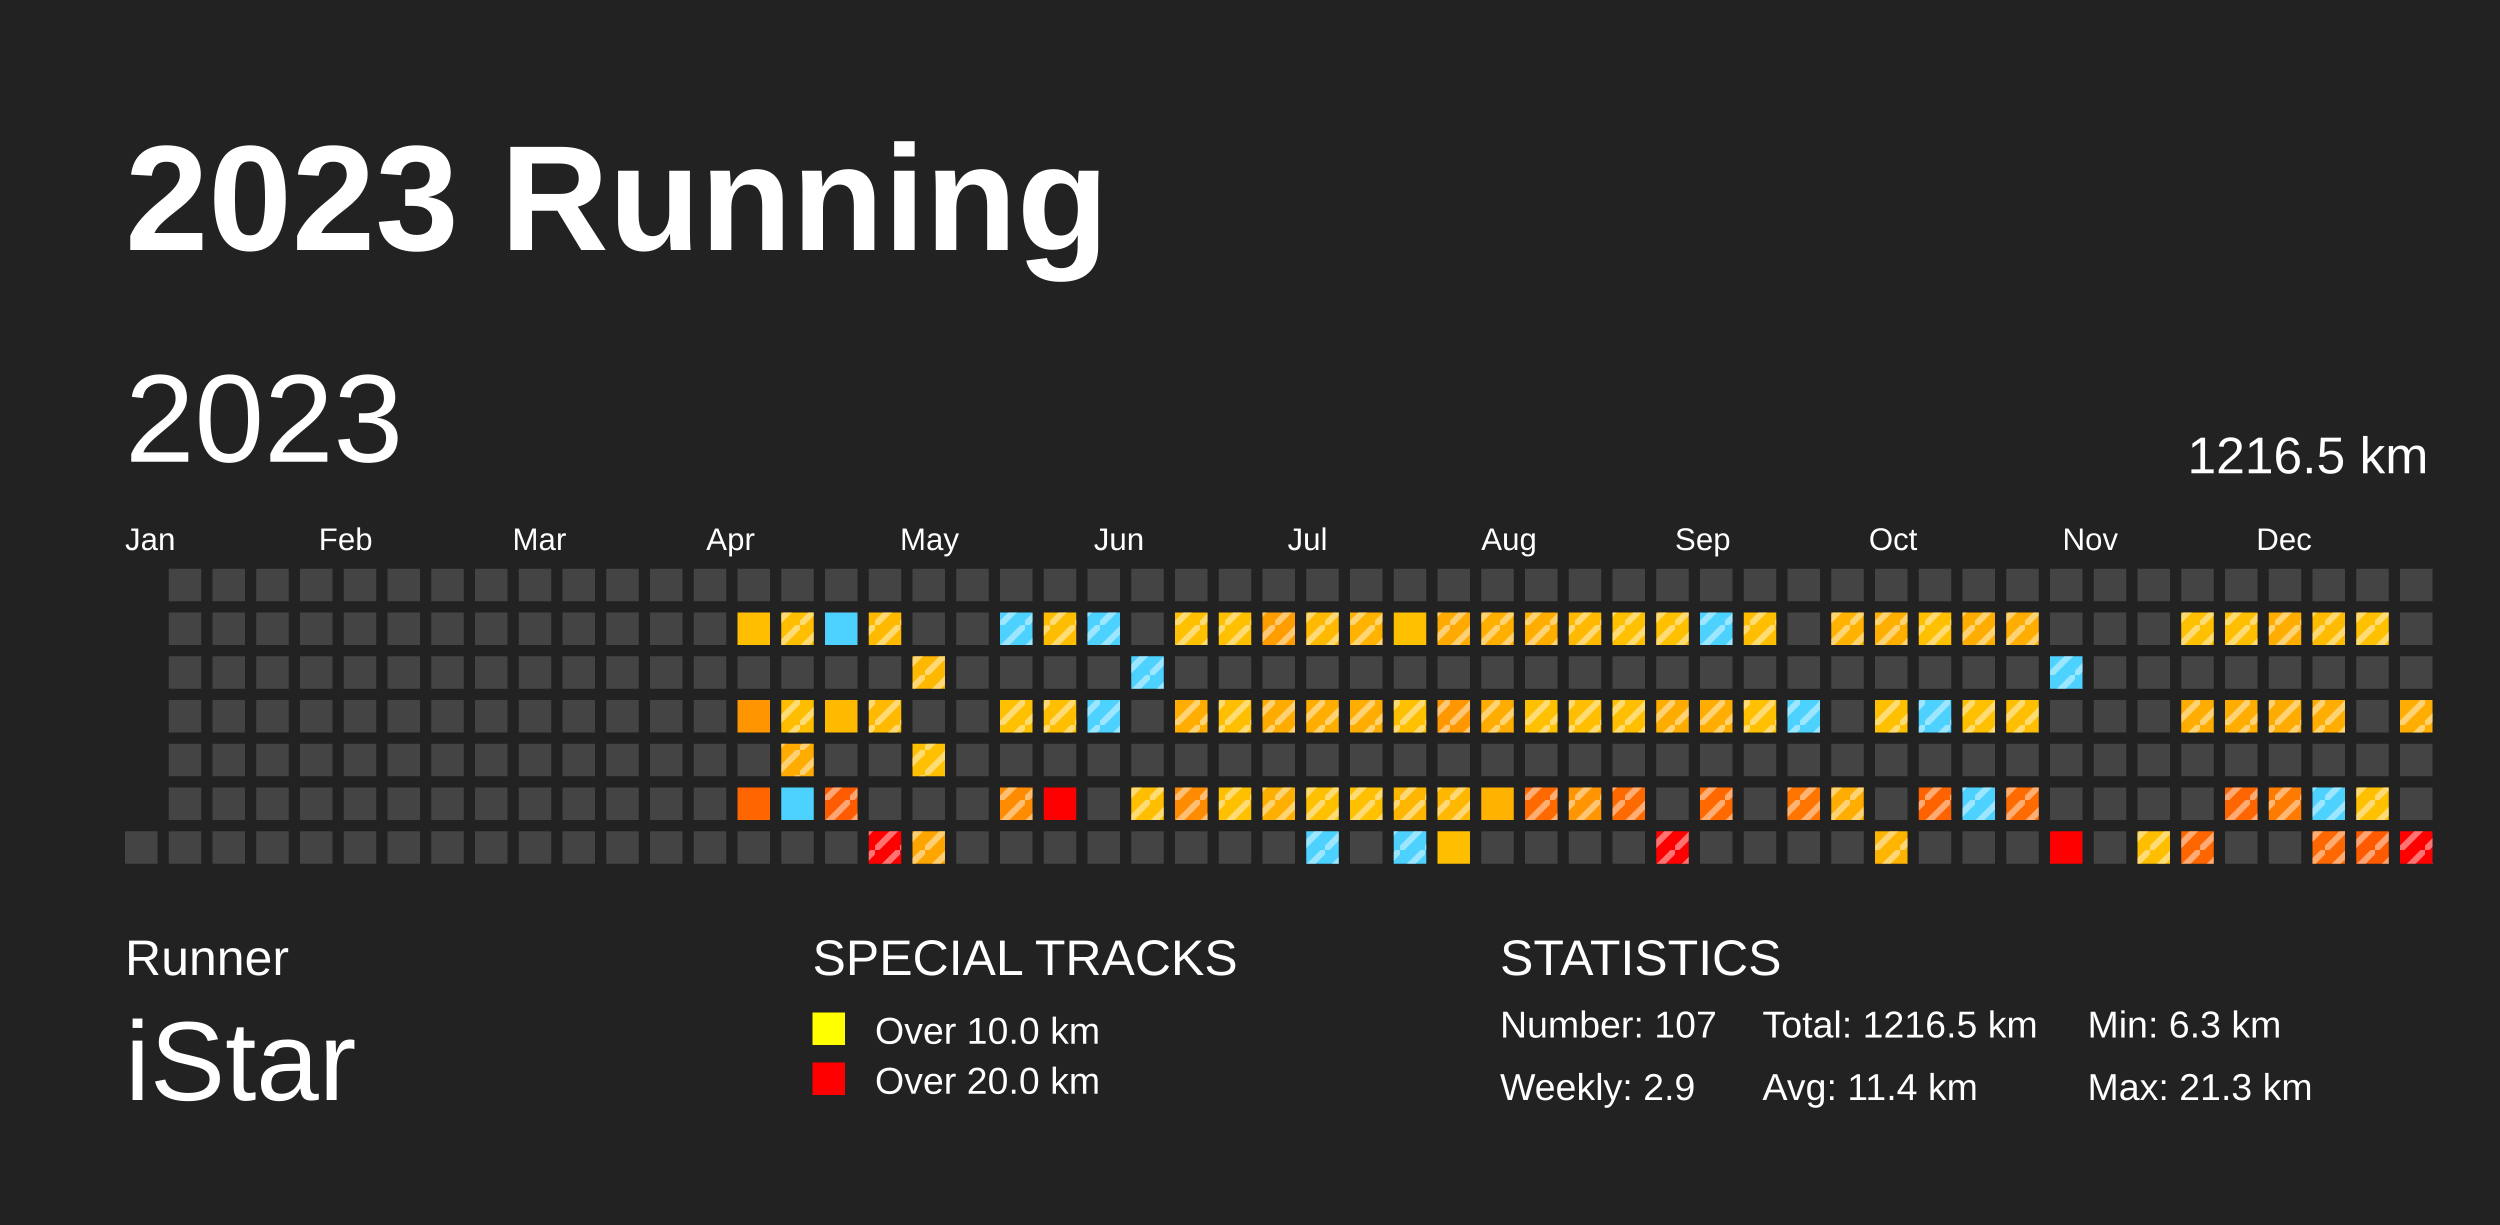
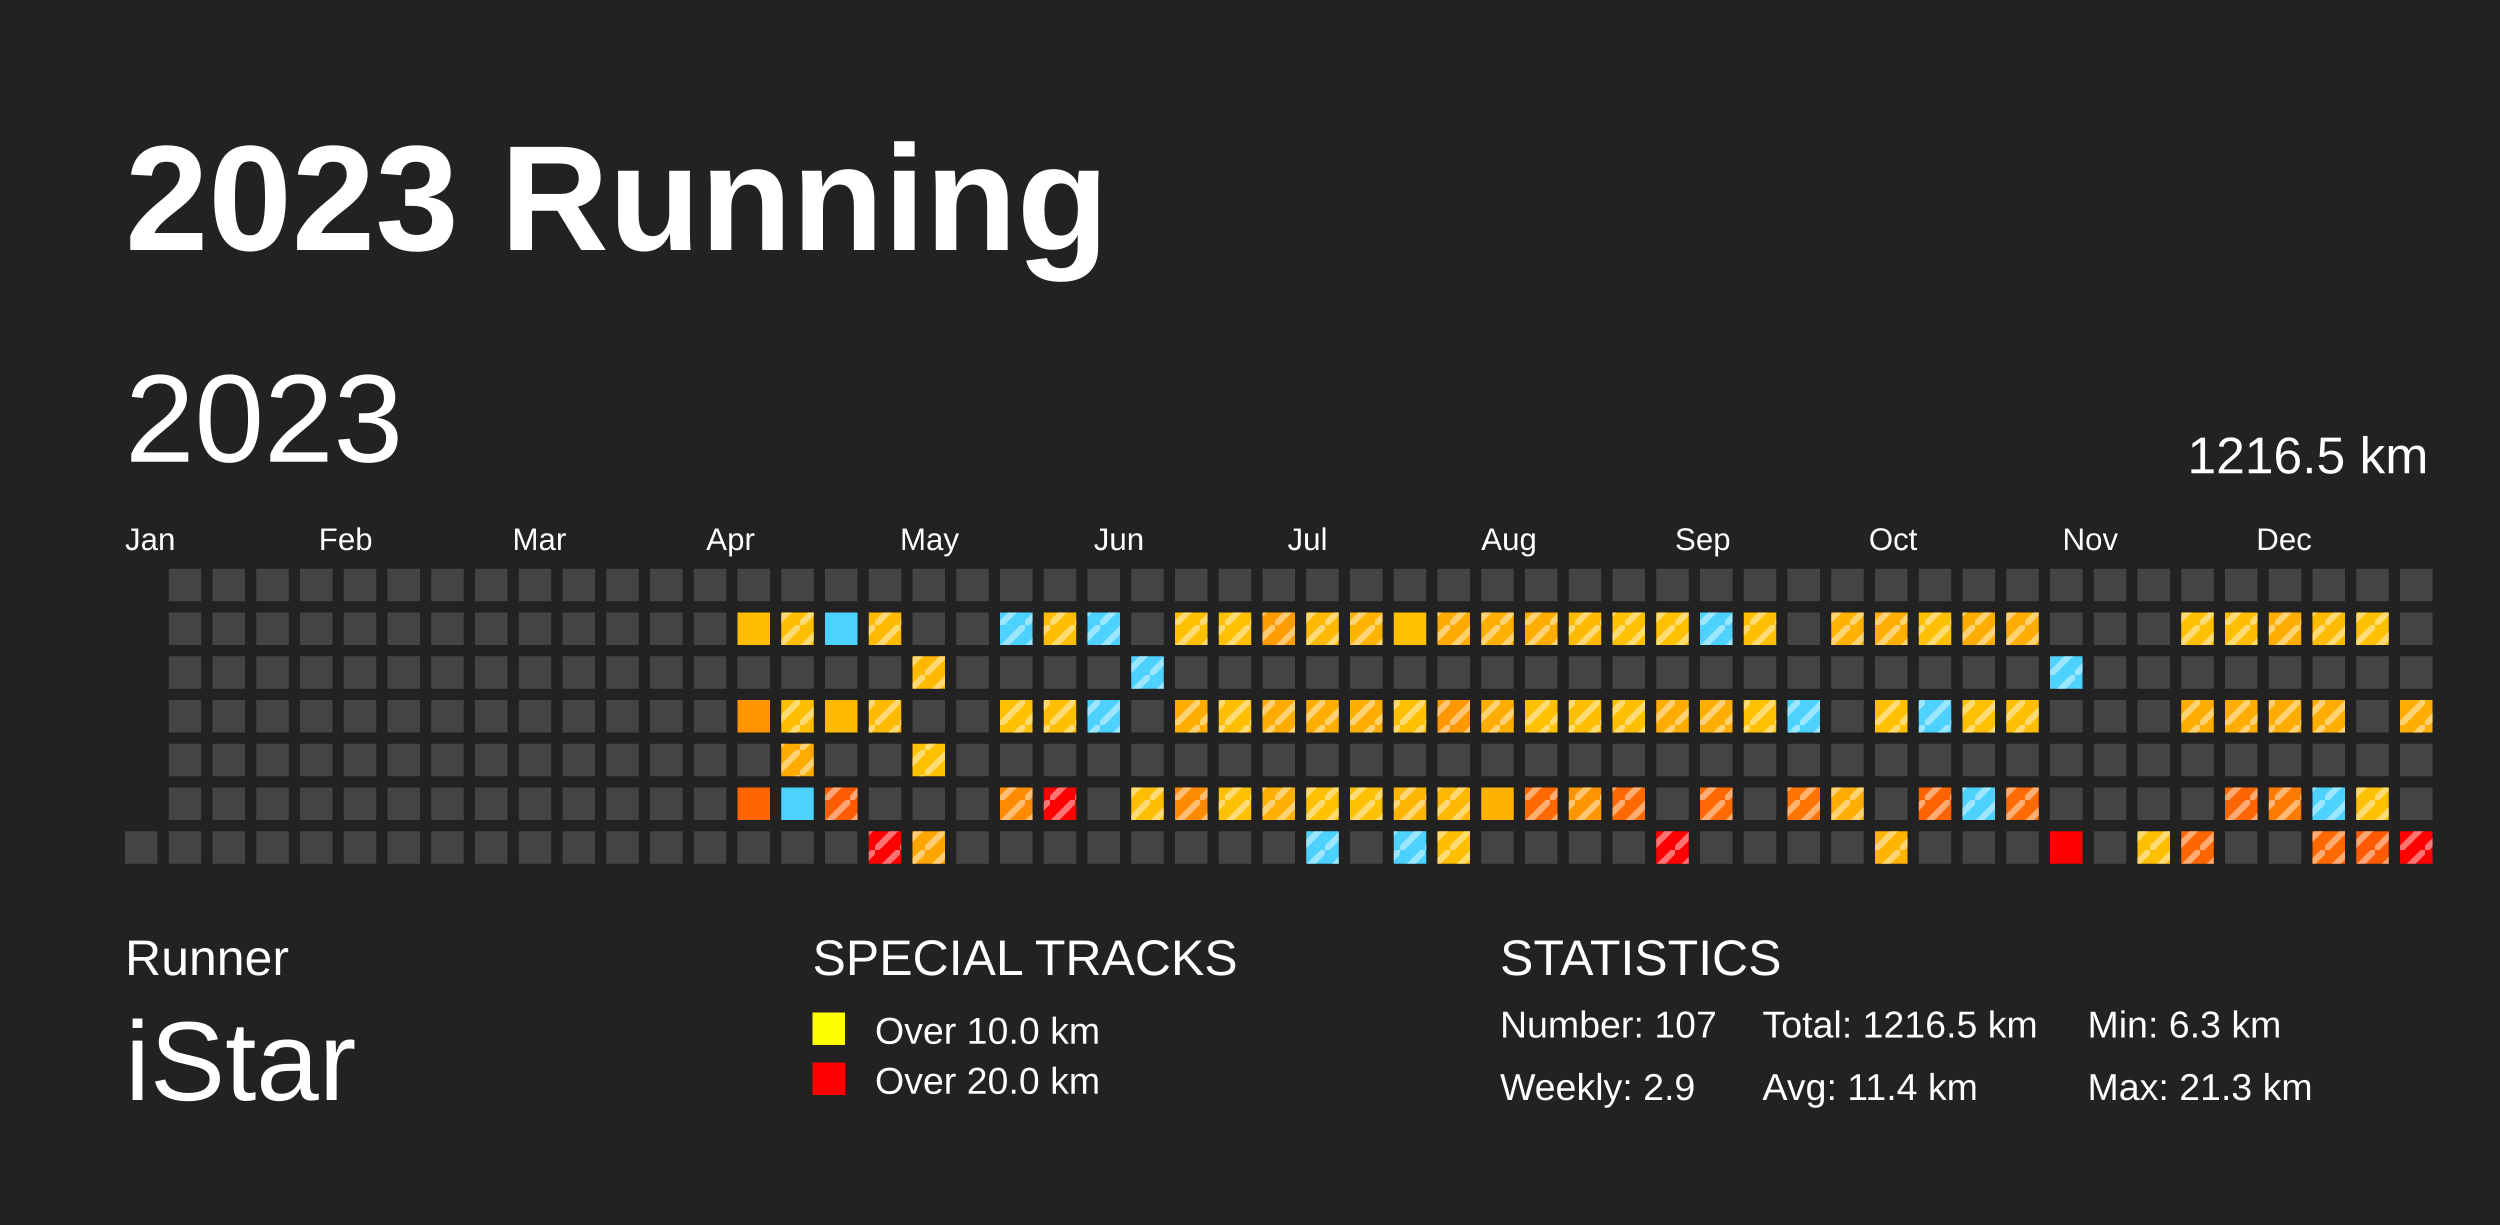
<svg xmlns="http://www.w3.org/2000/svg" baseProfile="full" height="98mm" version="1.1" viewBox="0,0,200,98" width="200mm">
  <defs>
    <pattern height="2" id="indoor-stripe" patternUnits="userSpaceOnUse" width="2">
      <line stroke="white" stroke-opacity="0.45" stroke-width="0.5" x1="0" x2="2" y1="2" y2="0" />
    </pattern>
  </defs>
  <rect fill="#222222" height="98" width="200" x="0" y="0" />
  <text fill="#FFFFFF" style="font-size:12px; font-family:Arial; font-weight:bold;" x="10" y="20">2023 Running</text>
  <text fill="#FFFFFF" style="font-size:4px; font-family:Arial" x="10" y="78">Runner</text>
  <text fill="#FFFFFF" style="font-size:9px; font-family:Arial" x="10" y="88">iStar</text>
  <text fill="#FFFFFF" style="font-size:4px; font-family:Arial" x="65" y="78">SPECIAL TRACKS</text>
  <rect fill="yellow" height="2.6" width="2.6" x="65" y="81" />
  <text fill="#FFFFFF" style="font-size:3px; font-family:Arial" x="70" y="83.5">Over 10.0 km</text>
  <rect fill="red" height="2.6" width="2.6" x="65" y="85" />
  <text fill="#FFFFFF" style="font-size:3px; font-family:Arial" x="70" y="87.5">Over 20.0 km</text>
  <text fill="#FFFFFF" style="font-size:4px; font-family:Arial" x="120" y="78">STATISTICS</text>
  <text fill="#FFFFFF" style="font-size:3px; font-family:Arial" x="120" y="83">Number: 107</text>
  <text fill="#FFFFFF" style="font-size:3px; font-family:Arial" x="120" y="88">Weekly: 2.9</text>
  <text fill="#FFFFFF" style="font-size:3px; font-family:Arial" x="141" y="83">Total: 1216.5 km</text>
  <text fill="#FFFFFF" style="font-size:3px; font-family:Arial" x="141" y="88">Avg: 11.4 km</text>
  <text fill="#FFFFFF" style="font-size:3px; font-family:Arial" x="167" y="83">Min: 6.3 km</text>
  <text fill="#FFFFFF" style="font-size:3px; font-family:Arial" x="167" y="88">Max: 21.3 km</text>
  <text dominant-baseline="hanging" fill="#FFFFFF" style="font-size:10.0px; font-family:Arial;" x="10" y="30">2023</text>
  <text dominant-baseline="hanging" fill="#FFFFFF" style="font-size:4.125px; font-family:Arial;" x="175" y="35">1216.5 km</text>
  <text fill="#FFFFFF" style="font-size:2.5px; font-family:Arial" x="10.0" y="44">Jan</text>
  <text fill="#FFFFFF" style="font-size:2.5px; font-family:Arial" x="25.5" y="44">Feb</text>
  <text fill="#FFFFFF" style="font-size:2.5px; font-family:Arial" x="41.0" y="44">Mar</text>
  <text fill="#FFFFFF" style="font-size:2.5px; font-family:Arial" x="56.5" y="44">Apr</text>
  <text fill="#FFFFFF" style="font-size:2.5px; font-family:Arial" x="72.0" y="44">May</text>
  <text fill="#FFFFFF" style="font-size:2.5px; font-family:Arial" x="87.5" y="44">Jun</text>
  <text fill="#FFFFFF" style="font-size:2.5px; font-family:Arial" x="103.0" y="44">Jul</text>
  <text fill="#FFFFFF" style="font-size:2.5px; font-family:Arial" x="118.5" y="44">Aug</text>
  <text fill="#FFFFFF" style="font-size:2.5px; font-family:Arial" x="134.0" y="44">Sep</text>
  <text fill="#FFFFFF" style="font-size:2.5px; font-family:Arial" x="149.5" y="44">Oct</text>
  <text fill="#FFFFFF" style="font-size:2.5px; font-family:Arial" x="165.0" y="44">Nov</text>
  <text fill="#FFFFFF" style="font-size:2.5px; font-family:Arial" x="180.5" y="44">Dec</text>
  <rect fill="#444444" height="2.6" width="2.6" x="10.0" y="66.5" />
  <rect fill="#444444" height="2.6" width="2.6" x="13.5" y="45.5" />
  <rect fill="#444444" height="2.6" width="2.6" x="13.5" y="49.0" />
  <rect fill="#444444" height="2.6" width="2.6" x="13.5" y="52.5" />
  <rect fill="#444444" height="2.6" width="2.6" x="13.5" y="56.0" />
  <rect fill="#444444" height="2.6" width="2.6" x="13.5" y="59.5" />
  <rect fill="#444444" height="2.6" width="2.6" x="13.5" y="63.0" />
  <rect fill="#444444" height="2.6" width="2.6" x="13.5" y="66.5" />
  <rect fill="#444444" height="2.6" width="2.6" x="17.0" y="45.5" />
  <rect fill="#444444" height="2.6" width="2.6" x="17.0" y="49.0" />
  <rect fill="#444444" height="2.6" width="2.6" x="17.0" y="52.5" />
  <rect fill="#444444" height="2.6" width="2.6" x="17.0" y="56.0" />
  <rect fill="#444444" height="2.6" width="2.6" x="17.0" y="59.5" />
  <rect fill="#444444" height="2.6" width="2.6" x="17.0" y="63.0" />
  <rect fill="#444444" height="2.6" width="2.6" x="17.0" y="66.5" />
  <rect fill="#444444" height="2.6" width="2.6" x="20.5" y="45.5" />
  <rect fill="#444444" height="2.6" width="2.6" x="20.5" y="49.0" />
  <rect fill="#444444" height="2.6" width="2.6" x="20.5" y="52.5" />
  <rect fill="#444444" height="2.6" width="2.6" x="20.5" y="56.0" />
  <rect fill="#444444" height="2.6" width="2.6" x="20.5" y="59.5" />
  <rect fill="#444444" height="2.6" width="2.6" x="20.5" y="63.0" />
  <rect fill="#444444" height="2.6" width="2.6" x="20.5" y="66.5" />
  <rect fill="#444444" height="2.6" width="2.6" x="24.0" y="45.5" />
  <rect fill="#444444" height="2.6" width="2.6" x="24.0" y="49.0" />
  <rect fill="#444444" height="2.6" width="2.6" x="24.0" y="52.5" />
  <rect fill="#444444" height="2.6" width="2.6" x="24.0" y="56.0" />
  <rect fill="#444444" height="2.6" width="2.6" x="24.0" y="59.5" />
  <rect fill="#444444" height="2.6" width="2.6" x="24.0" y="63.0" />
  <rect fill="#444444" height="2.6" width="2.6" x="24.0" y="66.5" />
  <rect fill="#444444" height="2.6" width="2.6" x="27.5" y="45.5" />
  <rect fill="#444444" height="2.6" width="2.6" x="27.5" y="49.0" />
  <rect fill="#444444" height="2.6" width="2.6" x="27.5" y="52.5" />
  <rect fill="#444444" height="2.6" width="2.6" x="27.5" y="56.0" />
  <rect fill="#444444" height="2.6" width="2.6" x="27.5" y="59.5" />
  <rect fill="#444444" height="2.6" width="2.6" x="27.5" y="63.0" />
  <rect fill="#444444" height="2.6" width="2.6" x="27.5" y="66.5" />
  <rect fill="#444444" height="2.6" width="2.6" x="31.0" y="45.5" />
  <rect fill="#444444" height="2.6" width="2.6" x="31.0" y="49.0" />
  <rect fill="#444444" height="2.6" width="2.6" x="31.0" y="52.5" />
  <rect fill="#444444" height="2.6" width="2.6" x="31.0" y="56.0" />
  <rect fill="#444444" height="2.6" width="2.6" x="31.0" y="59.5" />
  <rect fill="#444444" height="2.6" width="2.6" x="31.0" y="63.0" />
  <rect fill="#444444" height="2.6" width="2.6" x="31.0" y="66.5" />
  <rect fill="#444444" height="2.6" width="2.6" x="34.5" y="45.5" />
  <rect fill="#444444" height="2.6" width="2.6" x="34.5" y="49.0" />
  <rect fill="#444444" height="2.6" width="2.6" x="34.5" y="52.5" />
  <rect fill="#444444" height="2.6" width="2.6" x="34.5" y="56.0" />
  <rect fill="#444444" height="2.6" width="2.6" x="34.5" y="59.5" />
  <rect fill="#444444" height="2.6" width="2.6" x="34.5" y="63.0" />
  <rect fill="#444444" height="2.6" width="2.6" x="34.5" y="66.5" />
  <rect fill="#444444" height="2.6" width="2.6" x="38.0" y="45.5" />
  <rect fill="#444444" height="2.6" width="2.6" x="38.0" y="49.0" />
  <rect fill="#444444" height="2.6" width="2.6" x="38.0" y="52.5" />
  <rect fill="#444444" height="2.6" width="2.6" x="38.0" y="56.0" />
  <rect fill="#444444" height="2.6" width="2.6" x="38.0" y="59.5" />
  <rect fill="#444444" height="2.6" width="2.6" x="38.0" y="63.0" />
  <rect fill="#444444" height="2.6" width="2.6" x="38.0" y="66.5" />
  <rect fill="#444444" height="2.6" width="2.6" x="41.5" y="45.5" />
  <rect fill="#444444" height="2.6" width="2.6" x="41.5" y="49.0" />
  <rect fill="#444444" height="2.6" width="2.6" x="41.5" y="52.5" />
  <rect fill="#444444" height="2.6" width="2.6" x="41.5" y="56.0" />
  <rect fill="#444444" height="2.6" width="2.6" x="41.5" y="59.5" />
  <rect fill="#444444" height="2.6" width="2.6" x="41.5" y="63.0" />
  <rect fill="#444444" height="2.6" width="2.6" x="41.5" y="66.5" />
  <rect fill="#444444" height="2.6" width="2.6" x="45.0" y="45.5" />
  <rect fill="#444444" height="2.6" width="2.6" x="45.0" y="49.0" />
  <rect fill="#444444" height="2.6" width="2.6" x="45.0" y="52.5" />
  <rect fill="#444444" height="2.6" width="2.6" x="45.0" y="56.0" />
  <rect fill="#444444" height="2.6" width="2.6" x="45.0" y="59.5" />
  <rect fill="#444444" height="2.6" width="2.6" x="45.0" y="63.0" />
  <rect fill="#444444" height="2.6" width="2.6" x="45.0" y="66.5" />
  <rect fill="#444444" height="2.6" width="2.6" x="48.5" y="45.5" />
  <rect fill="#444444" height="2.6" width="2.6" x="48.5" y="49.0" />
  <rect fill="#444444" height="2.6" width="2.6" x="48.5" y="52.5" />
  <rect fill="#444444" height="2.6" width="2.6" x="48.5" y="56.0" />
  <rect fill="#444444" height="2.6" width="2.6" x="48.5" y="59.5" />
  <rect fill="#444444" height="2.6" width="2.6" x="48.5" y="63.0" />
  <rect fill="#444444" height="2.6" width="2.6" x="48.5" y="66.5" />
  <rect fill="#444444" height="2.6" width="2.6" x="52.0" y="45.5" />
  <rect fill="#444444" height="2.6" width="2.6" x="52.0" y="49.0" />
  <rect fill="#444444" height="2.6" width="2.6" x="52.0" y="52.5" />
  <rect fill="#444444" height="2.6" width="2.6" x="52.0" y="56.0" />
  <rect fill="#444444" height="2.6" width="2.6" x="52.0" y="59.5" />
  <rect fill="#444444" height="2.6" width="2.6" x="52.0" y="63.0" />
  <rect fill="#444444" height="2.6" width="2.6" x="52.0" y="66.5" />
  <rect fill="#444444" height="2.6" width="2.6" x="55.5" y="45.5" />
  <rect fill="#444444" height="2.6" width="2.6" x="55.5" y="49.0" />
  <rect fill="#444444" height="2.6" width="2.6" x="55.5" y="52.5" />
  <rect fill="#444444" height="2.6" width="2.6" x="55.5" y="56.0" />
  <rect fill="#444444" height="2.6" width="2.6" x="55.5" y="59.5" />
  <rect fill="#444444" height="2.6" width="2.6" x="55.5" y="63.0" />
  <rect fill="#444444" height="2.6" width="2.6" x="55.5" y="66.5" />
  <rect fill="#444444" height="2.6" width="2.6" x="59.0" y="45.5" />
  <rect fill="#ffbf00" height="2.6" width="2.6" x="59.0" y="49.0" />
  <rect fill="#444444" height="2.6" width="2.6" x="59.0" y="52.5" />
  <rect fill="#ff9500" height="2.6" width="2.6" x="59.0" y="56.0" />
  <rect fill="#444444" height="2.6" width="2.6" x="59.0" y="59.5" />
  <rect fill="#ff6500" height="2.6" width="2.6" x="59.0" y="63.0" />
  <rect fill="#444444" height="2.6" width="2.6" x="59.0" y="66.5" />
  <rect fill="#444444" height="2.6" width="2.6" x="62.5" y="45.5" />
  <rect fill="#ffbe00" height="2.6" width="2.6" x="62.5" y="49.0" />
  <rect fill="url(#indoor-stripe)" height="2.6" style="pointer-events: none;" width="2.6" x="62.5" y="49.0" />
  <rect fill="#444444" height="2.6" width="2.6" x="62.5" y="52.5" />
  <rect fill="#ffbd00" height="2.6" width="2.6" x="62.5" y="56.0" />
  <rect fill="url(#indoor-stripe)" height="2.6" style="pointer-events: none;" width="2.6" x="62.5" y="56.0" />
  <rect fill="#ffab00" height="2.6" width="2.6" x="62.5" y="59.5" />
  <rect fill="url(#indoor-stripe)" height="2.6" style="pointer-events: none;" width="2.6" x="62.5" y="59.5" />
  <rect fill="#4dd2ff" height="2.6" width="2.6" x="62.5" y="63.0" />
  <rect fill="#444444" height="2.6" width="2.6" x="62.5" y="66.5" />
  <rect fill="#444444" height="2.6" width="2.6" x="66.0" y="45.5" />
  <rect fill="#4dd2ff" height="2.6" width="2.6" x="66.0" y="49.0" />
  <rect fill="#444444" height="2.6" width="2.6" x="66.0" y="52.5" />
  <rect fill="#ffba00" height="2.6" width="2.6" x="66.0" y="56.0" />
  <rect fill="#444444" height="2.6" width="2.6" x="66.0" y="59.5" />
  <rect fill="#ff5b00" height="2.6" width="2.6" x="66.0" y="63.0" />
  <rect fill="url(#indoor-stripe)" height="2.6" style="pointer-events: none;" width="2.6" x="66.0" y="63.0" />
  <rect fill="#444444" height="2.6" width="2.6" x="66.0" y="66.5" />
  <rect fill="#444444" height="2.6" width="2.6" x="69.5" y="45.5" />
  <rect fill="#ffba00" height="2.6" width="2.6" x="69.5" y="49.0" />
  <rect fill="url(#indoor-stripe)" height="2.6" style="pointer-events: none;" width="2.6" x="69.5" y="49.0" />
  <rect fill="#444444" height="2.6" width="2.6" x="69.5" y="52.5" />
  <rect fill="#ffba00" height="2.6" width="2.6" x="69.5" y="56.0" />
  <rect fill="url(#indoor-stripe)" height="2.6" style="pointer-events: none;" width="2.6" x="69.5" y="56.0" />
  <rect fill="#444444" height="2.6" width="2.6" x="69.5" y="59.5" />
  <rect fill="#444444" height="2.6" width="2.6" x="69.5" y="63.0" />
  <rect fill="red" height="2.6" width="2.6" x="69.5" y="66.5" />
  <rect fill="url(#indoor-stripe)" height="2.6" style="pointer-events: none;" width="2.6" x="69.5" y="66.5" />
  <rect fill="#444444" height="2.6" width="2.6" x="73.0" y="45.5" />
  <rect fill="#444444" height="2.6" width="2.6" x="73.0" y="49.0" />
  <rect fill="#ffb800" height="2.6" width="2.6" x="73.0" y="52.5" />
  <rect fill="url(#indoor-stripe)" height="2.6" style="pointer-events: none;" width="2.6" x="73.0" y="52.5" />
  <rect fill="#444444" height="2.6" width="2.6" x="73.0" y="56.0" />
  <rect fill="#ffc000" height="2.6" width="2.6" x="73.0" y="59.5" />
  <rect fill="url(#indoor-stripe)" height="2.6" style="pointer-events: none;" width="2.6" x="73.0" y="59.5" />
  <rect fill="#444444" height="2.6" width="2.6" x="73.0" y="63.0" />
  <rect fill="#ffa500" height="2.6" width="2.6" x="73.0" y="66.5" />
  <rect fill="url(#indoor-stripe)" height="2.6" style="pointer-events: none;" width="2.6" x="73.0" y="66.5" />
  <rect fill="#444444" height="2.6" width="2.6" x="76.5" y="45.5" />
  <rect fill="#444444" height="2.6" width="2.6" x="76.5" y="49.0" />
  <rect fill="#444444" height="2.6" width="2.6" x="76.5" y="52.5" />
  <rect fill="#444444" height="2.6" width="2.6" x="76.5" y="56.0" />
  <rect fill="#444444" height="2.6" width="2.6" x="76.5" y="59.5" />
  <rect fill="#444444" height="2.6" width="2.6" x="76.5" y="63.0" />
  <rect fill="#444444" height="2.6" width="2.6" x="76.5" y="66.5" />
  <rect fill="#444444" height="2.6" width="2.6" x="80.0" y="45.5" />
  <rect fill="#4dd2ff" height="2.6" width="2.6" x="80.0" y="49.0" />
  <rect fill="url(#indoor-stripe)" height="2.6" style="pointer-events: none;" width="2.6" x="80.0" y="49.0" />
  <rect fill="#444444" height="2.6" width="2.6" x="80.0" y="52.5" />
  <rect fill="#ffc000" height="2.6" width="2.6" x="80.0" y="56.0" />
  <rect fill="url(#indoor-stripe)" height="2.6" style="pointer-events: none;" width="2.6" x="80.0" y="56.0" />
  <rect fill="#444444" height="2.6" width="2.6" x="80.0" y="59.5" />
  <rect fill="#ff8b00" height="2.6" width="2.6" x="80.0" y="63.0" />
  <rect fill="url(#indoor-stripe)" height="2.6" style="pointer-events: none;" width="2.6" x="80.0" y="63.0" />
  <rect fill="#444444" height="2.6" width="2.6" x="80.0" y="66.5" />
  <rect fill="#444444" height="2.6" width="2.6" x="83.5" y="45.5" />
  <rect fill="#ffbd00" height="2.6" width="2.6" x="83.5" y="49.0" />
  <rect fill="url(#indoor-stripe)" height="2.6" style="pointer-events: none;" width="2.6" x="83.5" y="49.0" />
  <rect fill="#444444" height="2.6" width="2.6" x="83.5" y="52.5" />
  <rect fill="#ffbe00" height="2.6" width="2.6" x="83.5" y="56.0" />
  <rect fill="url(#indoor-stripe)" height="2.6" style="pointer-events: none;" width="2.6" x="83.5" y="56.0" />
  <rect fill="#444444" height="2.6" width="2.6" x="83.5" y="59.5" />
  <rect fill="red" height="2.6" width="2.6" x="83.5" y="63.0" />
+   <rect fill="url(#indoor-stripe)" height="2.6" style="pointer-events: none;" width="2.6" x="83.5" y="63.0" />
  <rect fill="#444444" height="2.6" width="2.6" x="83.5" y="66.5" />
  <rect fill="#444444" height="2.6" width="2.6" x="87.0" y="45.5" />
  <rect fill="#4dd2ff" height="2.6" width="2.6" x="87.0" y="49.0" />
  <rect fill="url(#indoor-stripe)" height="2.6" style="pointer-events: none;" width="2.6" x="87.0" y="49.0" />
  <rect fill="#444444" height="2.6" width="2.6" x="87.0" y="52.5" />
  <rect fill="#4dd2ff" height="2.6" width="2.6" x="87.0" y="56.0" />
  <rect fill="url(#indoor-stripe)" height="2.6" style="pointer-events: none;" width="2.6" x="87.0" y="56.0" />
  <rect fill="#444444" height="2.6" width="2.6" x="87.0" y="59.5" />
  <rect fill="#444444" height="2.6" width="2.6" x="87.0" y="63.0" />
  <rect fill="#444444" height="2.6" width="2.6" x="87.0" y="66.5" />
  <rect fill="#444444" height="2.6" width="2.6" x="90.5" y="45.5" />
  <rect fill="#444444" height="2.6" width="2.6" x="90.5" y="49.0" />
  <rect fill="#4dd2ff" height="2.6" width="2.6" x="90.5" y="52.5" />
  <rect fill="url(#indoor-stripe)" height="2.6" style="pointer-events: none;" width="2.6" x="90.5" y="52.5" />
  <rect fill="#444444" height="2.6" width="2.6" x="90.5" y="56.0" />
  <rect fill="#444444" height="2.6" width="2.6" x="90.5" y="59.5" />
  <rect fill="#ffbf00" height="2.6" width="2.6" x="90.5" y="63.0" />
  <rect fill="url(#indoor-stripe)" height="2.6" style="pointer-events: none;" width="2.6" x="90.5" y="63.0" />
  <rect fill="#444444" height="2.6" width="2.6" x="90.5" y="66.5" />
  <rect fill="#444444" height="2.6" width="2.6" x="94.0" y="45.5" />
  <rect fill="#ffc000" height="2.6" width="2.6" x="94.0" y="49.0" />
  <rect fill="url(#indoor-stripe)" height="2.6" style="pointer-events: none;" width="2.6" x="94.0" y="49.0" />
  <rect fill="#444444" height="2.6" width="2.6" x="94.0" y="52.5" />
  <rect fill="#ffad00" height="2.6" width="2.6" x="94.0" y="56.0" />
  <rect fill="url(#indoor-stripe)" height="2.6" style="pointer-events: none;" width="2.6" x="94.0" y="56.0" />
  <rect fill="#444444" height="2.6" width="2.6" x="94.0" y="59.5" />
  <rect fill="#ff8b00" height="2.6" width="2.6" x="94.0" y="63.0" />
  <rect fill="url(#indoor-stripe)" height="2.6" style="pointer-events: none;" width="2.6" x="94.0" y="63.0" />
  <rect fill="#444444" height="2.6" width="2.6" x="94.0" y="66.5" />
  <rect fill="#444444" height="2.6" width="2.6" x="97.5" y="45.5" />
  <rect fill="#ffc000" height="2.6" width="2.6" x="97.5" y="49.0" />
  <rect fill="url(#indoor-stripe)" height="2.6" style="pointer-events: none;" width="2.6" x="97.5" y="49.0" />
  <rect fill="#444444" height="2.6" width="2.6" x="97.5" y="52.5" />
  <rect fill="#ffbf00" height="2.6" width="2.6" x="97.5" y="56.0" />
  <rect fill="url(#indoor-stripe)" height="2.6" style="pointer-events: none;" width="2.6" x="97.5" y="56.0" />
  <rect fill="#444444" height="2.6" width="2.6" x="97.5" y="59.5" />
  <rect fill="#ffc000" height="2.6" width="2.6" x="97.5" y="63.0" />
  <rect fill="url(#indoor-stripe)" height="2.6" style="pointer-events: none;" width="2.6" x="97.5" y="63.0" />
  <rect fill="#444444" height="2.6" width="2.6" x="97.5" y="66.5" />
  <rect fill="#444444" height="2.6" width="2.6" x="101.0" y="45.5" />
  <rect fill="#ff9c00" height="2.6" width="2.6" x="101.0" y="49.0" />
  <rect fill="url(#indoor-stripe)" height="2.6" style="pointer-events: none;" width="2.6" x="101.0" y="49.0" />
  <rect fill="#444444" height="2.6" width="2.6" x="101.0" y="52.5" />
  <rect fill="#ffab00" height="2.6" width="2.6" x="101.0" y="56.0" />
  <rect fill="url(#indoor-stripe)" height="2.6" style="pointer-events: none;" width="2.6" x="101.0" y="56.0" />
  <rect fill="#444444" height="2.6" width="2.6" x="101.0" y="59.5" />
  <rect fill="#ffaf00" height="2.6" width="2.6" x="101.0" y="63.0" />
  <rect fill="url(#indoor-stripe)" height="2.6" style="pointer-events: none;" width="2.6" x="101.0" y="63.0" />
  <rect fill="#444444" height="2.6" width="2.6" x="101.0" y="66.5" />
  <rect fill="#444444" height="2.6" width="2.6" x="104.5" y="45.5" />
  <rect fill="#ffb900" height="2.6" width="2.6" x="104.5" y="49.0" />
  <rect fill="url(#indoor-stripe)" height="2.6" style="pointer-events: none;" width="2.6" x="104.5" y="49.0" />
  <rect fill="#444444" height="2.6" width="2.6" x="104.5" y="52.5" />
  <rect fill="#ffae00" height="2.6" width="2.6" x="104.5" y="56.0" />
  <rect fill="url(#indoor-stripe)" height="2.6" style="pointer-events: none;" width="2.6" x="104.5" y="56.0" />
  <rect fill="#444444" height="2.6" width="2.6" x="104.5" y="59.5" />
  <rect fill="#ffc000" height="2.6" width="2.6" x="104.5" y="63.0" />
  <rect fill="url(#indoor-stripe)" height="2.6" style="pointer-events: none;" width="2.6" x="104.5" y="63.0" />
  <rect fill="#4dd2ff" height="2.6" width="2.6" x="104.5" y="66.5" />
  <rect fill="url(#indoor-stripe)" height="2.6" style="pointer-events: none;" width="2.6" x="104.5" y="66.5" />
  <rect fill="#444444" height="2.6" width="2.6" x="108.0" y="45.5" />
  <rect fill="#ffb200" height="2.6" width="2.6" x="108.0" y="49.0" />
  <rect fill="url(#indoor-stripe)" height="2.6" style="pointer-events: none;" width="2.6" x="108.0" y="49.0" />
  <rect fill="#444444" height="2.6" width="2.6" x="108.0" y="52.5" />
  <rect fill="#ffad00" height="2.6" width="2.6" x="108.0" y="56.0" />
  <rect fill="url(#indoor-stripe)" height="2.6" style="pointer-events: none;" width="2.6" x="108.0" y="56.0" />
  <rect fill="#444444" height="2.6" width="2.6" x="108.0" y="59.5" />
  <rect fill="#ffc000" height="2.6" width="2.6" x="108.0" y="63.0" />
  <rect fill="url(#indoor-stripe)" height="2.6" style="pointer-events: none;" width="2.6" x="108.0" y="63.0" />
  <rect fill="#444444" height="2.6" width="2.6" x="108.0" y="66.5" />
  <rect fill="#444444" height="2.6" width="2.6" x="111.5" y="45.5" />
  <rect fill="#ffc000" height="2.6" width="2.6" x="111.5" y="49.0" />
  <rect fill="#444444" height="2.6" width="2.6" x="111.5" y="52.5" />
  <rect fill="#ffc000" height="2.6" width="2.6" x="111.5" y="56.0" />
  <rect fill="url(#indoor-stripe)" height="2.6" style="pointer-events: none;" width="2.6" x="111.5" y="56.0" />
  <rect fill="#444444" height="2.6" width="2.6" x="111.5" y="59.5" />
  <rect fill="#ffb600" height="2.6" width="2.6" x="111.5" y="63.0" />
  <rect fill="url(#indoor-stripe)" height="2.6" style="pointer-events: none;" width="2.6" x="111.5" y="63.0" />
  <rect fill="#4dd2ff" height="2.6" width="2.6" x="111.5" y="66.5" />
  <rect fill="url(#indoor-stripe)" height="2.6" style="pointer-events: none;" width="2.6" x="111.5" y="66.5" />
  <rect fill="#444444" height="2.6" width="2.6" x="115.0" y="45.5" />
  <rect fill="#ffaa00" height="2.6" width="2.6" x="115.0" y="49.0" />
  <rect fill="url(#indoor-stripe)" height="2.6" style="pointer-events: none;" width="2.6" x="115.0" y="49.0" />
  <rect fill="#444444" height="2.6" width="2.6" x="115.0" y="52.5" />
  <rect fill="#ff9700" height="2.6" width="2.6" x="115.0" y="56.0" />
  <rect fill="url(#indoor-stripe)" height="2.6" style="pointer-events: none;" width="2.6" x="115.0" y="56.0" />
  <rect fill="#444444" height="2.6" width="2.6" x="115.0" y="59.5" />
  <rect fill="#ffb700" height="2.6" width="2.6" x="115.0" y="63.0" />
  <rect fill="url(#indoor-stripe)" height="2.6" style="pointer-events: none;" width="2.6" x="115.0" y="63.0" />
  <rect fill="#ffbf00" height="2.6" width="2.6" x="115.0" y="66.5" />
+   <rect fill="url(#indoor-stripe)" height="2.6" style="pointer-events: none;" width="2.6" x="115.0" y="66.5" />
  <rect fill="#444444" height="2.6" width="2.6" x="118.5" y="45.5" />
  <rect fill="#ffaf00" height="2.6" width="2.6" x="118.5" y="49.0" />
  <rect fill="url(#indoor-stripe)" height="2.6" style="pointer-events: none;" width="2.6" x="118.5" y="49.0" />
  <rect fill="#444444" height="2.6" width="2.6" x="118.5" y="52.5" />
  <rect fill="#ffad00" height="2.6" width="2.6" x="118.5" y="56.0" />
  <rect fill="url(#indoor-stripe)" height="2.6" style="pointer-events: none;" width="2.6" x="118.5" y="56.0" />
  <rect fill="#444444" height="2.6" width="2.6" x="118.5" y="59.5" />
  <rect fill="#ffb200" height="2.6" width="2.6" x="118.5" y="63.0" />
  <rect fill="#444444" height="2.6" width="2.6" x="118.5" y="66.5" />
  <rect fill="#444444" height="2.6" width="2.6" x="122.0" y="45.5" />
  <rect fill="#ffae00" height="2.6" width="2.6" x="122.0" y="49.0" />
  <rect fill="url(#indoor-stripe)" height="2.6" style="pointer-events: none;" width="2.6" x="122.0" y="49.0" />
  <rect fill="#444444" height="2.6" width="2.6" x="122.0" y="52.5" />
  <rect fill="#ffc000" height="2.6" width="2.6" x="122.0" y="56.0" />
  <rect fill="url(#indoor-stripe)" height="2.6" style="pointer-events: none;" width="2.6" x="122.0" y="56.0" />
  <rect fill="#444444" height="2.6" width="2.6" x="122.0" y="59.5" />
  <rect fill="#ff6a00" height="2.6" width="2.6" x="122.0" y="63.0" />
  <rect fill="url(#indoor-stripe)" height="2.6" style="pointer-events: none;" width="2.6" x="122.0" y="63.0" />
  <rect fill="#444444" height="2.6" width="2.6" x="122.0" y="66.5" />
  <rect fill="#444444" height="2.6" width="2.6" x="125.5" y="45.5" />
  <rect fill="#ffb900" height="2.6" width="2.6" x="125.5" y="49.0" />
  <rect fill="url(#indoor-stripe)" height="2.6" style="pointer-events: none;" width="2.6" x="125.5" y="49.0" />
  <rect fill="#444444" height="2.6" width="2.6" x="125.5" y="52.5" />
  <rect fill="#ffbf00" height="2.6" width="2.6" x="125.5" y="56.0" />
  <rect fill="url(#indoor-stripe)" height="2.6" style="pointer-events: none;" width="2.6" x="125.5" y="56.0" />
  <rect fill="#444444" height="2.6" width="2.6" x="125.5" y="59.5" />
  <rect fill="#ff9500" height="2.6" width="2.6" x="125.5" y="63.0" />
  <rect fill="url(#indoor-stripe)" height="2.6" style="pointer-events: none;" width="2.6" x="125.5" y="63.0" />
  <rect fill="#444444" height="2.6" width="2.6" x="125.5" y="66.5" />
  <rect fill="#444444" height="2.6" width="2.6" x="129.0" y="45.5" />
  <rect fill="#ffc000" height="2.6" width="2.6" x="129.0" y="49.0" />
  <rect fill="url(#indoor-stripe)" height="2.6" style="pointer-events: none;" width="2.6" x="129.0" y="49.0" />
  <rect fill="#444444" height="2.6" width="2.6" x="129.0" y="52.5" />
  <rect fill="#ffbf00" height="2.6" width="2.6" x="129.0" y="56.0" />
  <rect fill="url(#indoor-stripe)" height="2.6" style="pointer-events: none;" width="2.6" x="129.0" y="56.0" />
  <rect fill="#444444" height="2.6" width="2.6" x="129.0" y="59.5" />
  <rect fill="#ff6a00" height="2.6" width="2.6" x="129.0" y="63.0" />
  <rect fill="url(#indoor-stripe)" height="2.6" style="pointer-events: none;" width="2.6" x="129.0" y="63.0" />
  <rect fill="#444444" height="2.6" width="2.6" x="129.0" y="66.5" />
  <rect fill="#444444" height="2.6" width="2.6" x="132.5" y="45.5" />
  <rect fill="#ffc000" height="2.6" width="2.6" x="132.5" y="49.0" />
  <rect fill="url(#indoor-stripe)" height="2.6" style="pointer-events: none;" width="2.6" x="132.5" y="49.0" />
  <rect fill="#444444" height="2.6" width="2.6" x="132.5" y="52.5" />
  <rect fill="#ffac00" height="2.6" width="2.6" x="132.5" y="56.0" />
  <rect fill="url(#indoor-stripe)" height="2.6" style="pointer-events: none;" width="2.6" x="132.5" y="56.0" />
  <rect fill="#444444" height="2.6" width="2.6" x="132.5" y="59.5" />
  <rect fill="#444444" height="2.6" width="2.6" x="132.5" y="63.0" />
  <rect fill="red" height="2.6" width="2.6" x="132.5" y="66.5" />
  <rect fill="url(#indoor-stripe)" height="2.6" style="pointer-events: none;" width="2.6" x="132.5" y="66.5" />
  <rect fill="#444444" height="2.6" width="2.6" x="136.0" y="45.5" />
  <rect fill="#4dd2ff" height="2.6" width="2.6" x="136.0" y="49.0" />
  <rect fill="url(#indoor-stripe)" height="2.6" style="pointer-events: none;" width="2.6" x="136.0" y="49.0" />
  <rect fill="#444444" height="2.6" width="2.6" x="136.0" y="52.5" />
  <rect fill="#ffad00" height="2.6" width="2.6" x="136.0" y="56.0" />
  <rect fill="url(#indoor-stripe)" height="2.6" style="pointer-events: none;" width="2.6" x="136.0" y="56.0" />
  <rect fill="#444444" height="2.6" width="2.6" x="136.0" y="59.5" />
  <rect fill="#ff6900" height="2.6" width="2.6" x="136.0" y="63.0" />
  <rect fill="url(#indoor-stripe)" height="2.6" style="pointer-events: none;" width="2.6" x="136.0" y="63.0" />
  <rect fill="#444444" height="2.6" width="2.6" x="136.0" y="66.5" />
  <rect fill="#444444" height="2.6" width="2.6" x="139.5" y="45.5" />
  <rect fill="#ffbf00" height="2.6" width="2.6" x="139.5" y="49.0" />
  <rect fill="url(#indoor-stripe)" height="2.6" style="pointer-events: none;" width="2.6" x="139.5" y="49.0" />
  <rect fill="#444444" height="2.6" width="2.6" x="139.5" y="52.5" />
  <rect fill="#ffc000" height="2.6" width="2.6" x="139.5" y="56.0" />
  <rect fill="url(#indoor-stripe)" height="2.6" style="pointer-events: none;" width="2.6" x="139.5" y="56.0" />
  <rect fill="#444444" height="2.6" width="2.6" x="139.5" y="59.5" />
  <rect fill="#444444" height="2.6" width="2.6" x="139.5" y="63.0" />
  <rect fill="#444444" height="2.6" width="2.6" x="139.5" y="66.5" />
  <rect fill="#444444" height="2.6" width="2.6" x="143.0" y="45.5" />
  <rect fill="#444444" height="2.6" width="2.6" x="143.0" y="49.0" />
  <rect fill="#444444" height="2.6" width="2.6" x="143.0" y="52.5" />
  <rect fill="#4dd2ff" height="2.6" width="2.6" x="143.0" y="56.0" />
  <rect fill="url(#indoor-stripe)" height="2.6" style="pointer-events: none;" width="2.6" x="143.0" y="56.0" />
  <rect fill="#444444" height="2.6" width="2.6" x="143.0" y="59.5" />
  <rect fill="#ff7500" height="2.6" width="2.6" x="143.0" y="63.0" />
  <rect fill="url(#indoor-stripe)" height="2.6" style="pointer-events: none;" width="2.6" x="143.0" y="63.0" />
  <rect fill="#444444" height="2.6" width="2.6" x="143.0" y="66.5" />
  <rect fill="#444444" height="2.6" width="2.6" x="146.5" y="45.5" />
  <rect fill="#ffb200" height="2.6" width="2.6" x="146.5" y="49.0" />
  <rect fill="url(#indoor-stripe)" height="2.6" style="pointer-events: none;" width="2.6" x="146.5" y="49.0" />
  <rect fill="#444444" height="2.6" width="2.6" x="146.5" y="52.5" />
  <rect fill="#444444" height="2.6" width="2.6" x="146.5" y="56.0" />
  <rect fill="#444444" height="2.6" width="2.6" x="146.5" y="59.5" />
  <rect fill="#ffad00" height="2.6" width="2.6" x="146.5" y="63.0" />
  <rect fill="url(#indoor-stripe)" height="2.6" style="pointer-events: none;" width="2.6" x="146.5" y="63.0" />
  <rect fill="#444444" height="2.6" width="2.6" x="146.5" y="66.5" />
  <rect fill="#444444" height="2.6" width="2.6" x="150.0" y="45.5" />
  <rect fill="#ffaf00" height="2.6" width="2.6" x="150.0" y="49.0" />
  <rect fill="url(#indoor-stripe)" height="2.6" style="pointer-events: none;" width="2.6" x="150.0" y="49.0" />
  <rect fill="#444444" height="2.6" width="2.6" x="150.0" y="52.5" />
  <rect fill="#ffc000" height="2.6" width="2.6" x="150.0" y="56.0" />
  <rect fill="url(#indoor-stripe)" height="2.6" style="pointer-events: none;" width="2.6" x="150.0" y="56.0" />
  <rect fill="#444444" height="2.6" width="2.6" x="150.0" y="59.5" />
  <rect fill="#444444" height="2.6" width="2.6" x="150.0" y="63.0" />
  <rect fill="#ffb500" height="2.6" width="2.6" x="150.0" y="66.5" />
  <rect fill="url(#indoor-stripe)" height="2.6" style="pointer-events: none;" width="2.6" x="150.0" y="66.5" />
  <rect fill="#444444" height="2.6" width="2.6" x="153.5" y="45.5" />
  <rect fill="#ffc000" height="2.6" width="2.6" x="153.5" y="49.0" />
  <rect fill="url(#indoor-stripe)" height="2.6" style="pointer-events: none;" width="2.6" x="153.5" y="49.0" />
  <rect fill="#444444" height="2.6" width="2.6" x="153.5" y="52.5" />
  <rect fill="#4dd2ff" height="2.6" width="2.6" x="153.5" y="56.0" />
  <rect fill="url(#indoor-stripe)" height="2.6" style="pointer-events: none;" width="2.6" x="153.5" y="56.0" />
  <rect fill="#444444" height="2.6" width="2.6" x="153.5" y="59.5" />
  <rect fill="#ff6300" height="2.6" width="2.6" x="153.5" y="63.0" />
  <rect fill="url(#indoor-stripe)" height="2.6" style="pointer-events: none;" width="2.6" x="153.5" y="63.0" />
  <rect fill="#444444" height="2.6" width="2.6" x="153.5" y="66.5" />
  <rect fill="#444444" height="2.6" width="2.6" x="157.0" y="45.5" />
  <rect fill="#ffad00" height="2.6" width="2.6" x="157.0" y="49.0" />
  <rect fill="url(#indoor-stripe)" height="2.6" style="pointer-events: none;" width="2.6" x="157.0" y="49.0" />
  <rect fill="#444444" height="2.6" width="2.6" x="157.0" y="52.5" />
  <rect fill="#ffc000" height="2.6" width="2.6" x="157.0" y="56.0" />
  <rect fill="url(#indoor-stripe)" height="2.6" style="pointer-events: none;" width="2.6" x="157.0" y="56.0" />
  <rect fill="#444444" height="2.6" width="2.6" x="157.0" y="59.5" />
  <rect fill="#4dd2ff" height="2.6" width="2.6" x="157.0" y="63.0" />
  <rect fill="url(#indoor-stripe)" height="2.6" style="pointer-events: none;" width="2.6" x="157.0" y="63.0" />
  <rect fill="#444444" height="2.6" width="2.6" x="157.0" y="66.5" />
  <rect fill="#444444" height="2.6" width="2.6" x="160.5" y="45.5" />
  <rect fill="#ffad00" height="2.6" width="2.6" x="160.5" y="49.0" />
  <rect fill="url(#indoor-stripe)" height="2.6" style="pointer-events: none;" width="2.6" x="160.5" y="49.0" />
  <rect fill="#444444" height="2.6" width="2.6" x="160.5" y="52.5" />
  <rect fill="#ffbf00" height="2.6" width="2.6" x="160.5" y="56.0" />
  <rect fill="url(#indoor-stripe)" height="2.6" style="pointer-events: none;" width="2.6" x="160.5" y="56.0" />
  <rect fill="#444444" height="2.6" width="2.6" x="160.5" y="59.5" />
  <rect fill="#ff6b00" height="2.6" width="2.6" x="160.5" y="63.0" />
  <rect fill="url(#indoor-stripe)" height="2.6" style="pointer-events: none;" width="2.6" x="160.5" y="63.0" />
  <rect fill="#444444" height="2.6" width="2.6" x="160.5" y="66.5" />
  <rect fill="#444444" height="2.6" width="2.6" x="164.0" y="45.5" />
  <rect fill="#444444" height="2.6" width="2.6" x="164.0" y="49.0" />
  <rect fill="#4dd2ff" height="2.6" width="2.6" x="164.0" y="52.5" />
  <rect fill="url(#indoor-stripe)" height="2.6" style="pointer-events: none;" width="2.6" x="164.0" y="52.5" />
  <rect fill="#444444" height="2.6" width="2.6" x="164.0" y="56.0" />
  <rect fill="#444444" height="2.6" width="2.6" x="164.0" y="59.5" />
  <rect fill="#444444" height="2.6" width="2.6" x="164.0" y="63.0" />
  <rect fill="red" height="2.6" width="2.6" x="164.0" y="66.5" />
  <rect fill="#444444" height="2.6" width="2.6" x="167.5" y="45.5" />
  <rect fill="#444444" height="2.6" width="2.6" x="167.5" y="49.0" />
  <rect fill="#444444" height="2.6" width="2.6" x="167.5" y="52.5" />
  <rect fill="#444444" height="2.6" width="2.6" x="167.5" y="56.0" />
  <rect fill="#444444" height="2.6" width="2.6" x="167.5" y="59.5" />
  <rect fill="#444444" height="2.6" width="2.6" x="167.5" y="63.0" />
  <rect fill="#444444" height="2.6" width="2.6" x="167.5" y="66.5" />
  <rect fill="#444444" height="2.6" width="2.6" x="171.0" y="45.5" />
  <rect fill="#444444" height="2.6" width="2.6" x="171.0" y="49.0" />
  <rect fill="#444444" height="2.6" width="2.6" x="171.0" y="52.5" />
  <rect fill="#444444" height="2.6" width="2.6" x="171.0" y="56.0" />
  <rect fill="#444444" height="2.6" width="2.6" x="171.0" y="59.5" />
  <rect fill="#444444" height="2.6" width="2.6" x="171.0" y="63.0" />
  <rect fill="#ffbf00" height="2.6" width="2.6" x="171.0" y="66.5" />
  <rect fill="url(#indoor-stripe)" height="2.6" style="pointer-events: none;" width="2.6" x="171.0" y="66.5" />
  <rect fill="#444444" height="2.6" width="2.6" x="174.5" y="45.5" />
  <rect fill="#ffc000" height="2.6" width="2.6" x="174.5" y="49.0" />
  <rect fill="url(#indoor-stripe)" height="2.6" style="pointer-events: none;" width="2.6" x="174.5" y="49.0" />
  <rect fill="#444444" height="2.6" width="2.6" x="174.5" y="52.5" />
  <rect fill="#ffad00" height="2.6" width="2.6" x="174.5" y="56.0" />
  <rect fill="url(#indoor-stripe)" height="2.6" style="pointer-events: none;" width="2.6" x="174.5" y="56.0" />
  <rect fill="#444444" height="2.6" width="2.6" x="174.5" y="59.5" />
  <rect fill="#444444" height="2.6" width="2.6" x="174.5" y="63.0" />
  <rect fill="#ff6600" height="2.6" width="2.6" x="174.5" y="66.5" />
  <rect fill="url(#indoor-stripe)" height="2.6" style="pointer-events: none;" width="2.6" x="174.5" y="66.5" />
  <rect fill="#444444" height="2.6" width="2.6" x="178.0" y="45.5" />
  <rect fill="#ffbe00" height="2.6" width="2.6" x="178.0" y="49.0" />
  <rect fill="url(#indoor-stripe)" height="2.6" style="pointer-events: none;" width="2.6" x="178.0" y="49.0" />
  <rect fill="#444444" height="2.6" width="2.6" x="178.0" y="52.5" />
  <rect fill="#ffad00" height="2.6" width="2.6" x="178.0" y="56.0" />
  <rect fill="url(#indoor-stripe)" height="2.6" style="pointer-events: none;" width="2.6" x="178.0" y="56.0" />
  <rect fill="#444444" height="2.6" width="2.6" x="178.0" y="59.5" />
  <rect fill="#ff6500" height="2.6" width="2.6" x="178.0" y="63.0" />
  <rect fill="url(#indoor-stripe)" height="2.6" style="pointer-events: none;" width="2.6" x="178.0" y="63.0" />
  <rect fill="#444444" height="2.6" width="2.6" x="178.0" y="66.5" />
  <rect fill="#444444" height="2.6" width="2.6" x="181.5" y="45.5" />
  <rect fill="#ffad00" height="2.6" width="2.6" x="181.5" y="49.0" />
  <rect fill="url(#indoor-stripe)" height="2.6" style="pointer-events: none;" width="2.6" x="181.5" y="49.0" />
  <rect fill="#444444" height="2.6" width="2.6" x="181.5" y="52.5" />
  <rect fill="#ffac00" height="2.6" width="2.6" x="181.5" y="56.0" />
  <rect fill="url(#indoor-stripe)" height="2.6" style="pointer-events: none;" width="2.6" x="181.5" y="56.0" />
  <rect fill="#444444" height="2.6" width="2.6" x="181.5" y="59.5" />
  <rect fill="#ff7b00" height="2.6" width="2.6" x="181.5" y="63.0" />
  <rect fill="url(#indoor-stripe)" height="2.6" style="pointer-events: none;" width="2.6" x="181.5" y="63.0" />
  <rect fill="#444444" height="2.6" width="2.6" x="181.5" y="66.5" />
  <rect fill="#444444" height="2.6" width="2.6" x="185.0" y="45.5" />
  <rect fill="#ffbb00" height="2.6" width="2.6" x="185.0" y="49.0" />
  <rect fill="url(#indoor-stripe)" height="2.6" style="pointer-events: none;" width="2.6" x="185.0" y="49.0" />
  <rect fill="#444444" height="2.6" width="2.6" x="185.0" y="52.5" />
  <rect fill="#ffad00" height="2.6" width="2.6" x="185.0" y="56.0" />
  <rect fill="url(#indoor-stripe)" height="2.6" style="pointer-events: none;" width="2.6" x="185.0" y="56.0" />
  <rect fill="#444444" height="2.6" width="2.6" x="185.0" y="59.5" />
  <rect fill="#4dd2ff" height="2.6" width="2.6" x="185.0" y="63.0" />
  <rect fill="url(#indoor-stripe)" height="2.6" style="pointer-events: none;" width="2.6" x="185.0" y="63.0" />
  <rect fill="#ff6800" height="2.6" width="2.6" x="185.0" y="66.5" />
  <rect fill="url(#indoor-stripe)" height="2.6" style="pointer-events: none;" width="2.6" x="185.0" y="66.5" />
  <rect fill="#444444" height="2.6" width="2.6" x="188.5" y="45.5" />
  <rect fill="#ffc000" height="2.6" width="2.6" x="188.5" y="49.0" />
  <rect fill="url(#indoor-stripe)" height="2.6" style="pointer-events: none;" width="2.6" x="188.5" y="49.0" />
  <rect fill="#444444" height="2.6" width="2.6" x="188.5" y="52.5" />
  <rect fill="#444444" height="2.6" width="2.6" x="188.5" y="56.0" />
  <rect fill="#444444" height="2.6" width="2.6" x="188.5" y="59.5" />
  <rect fill="#ffc000" height="2.6" width="2.6" x="188.5" y="63.0" />
  <rect fill="url(#indoor-stripe)" height="2.6" style="pointer-events: none;" width="2.6" x="188.5" y="63.0" />
  <rect fill="#ff5a00" height="2.6" width="2.6" x="188.5" y="66.5" />
  <rect fill="url(#indoor-stripe)" height="2.6" style="pointer-events: none;" width="2.6" x="188.5" y="66.5" />
  <rect fill="#444444" height="2.6" width="2.6" x="192.0" y="45.5" />
  <rect fill="#444444" height="2.6" width="2.6" x="192.0" y="49.0" />
  <rect fill="#444444" height="2.6" width="2.6" x="192.0" y="52.5" />
  <rect fill="#ffad00" height="2.6" width="2.6" x="192.0" y="56.0" />
  <rect fill="url(#indoor-stripe)" height="2.6" style="pointer-events: none;" width="2.6" x="192.0" y="56.0" />
  <rect fill="#444444" height="2.6" width="2.6" x="192.0" y="59.5" />
  <rect fill="#444444" height="2.6" width="2.6" x="192.0" y="63.0" />
  <rect fill="red" height="2.6" width="2.6" x="192.0" y="66.5" />
  <rect fill="url(#indoor-stripe)" height="2.6" style="pointer-events: none;" width="2.6" x="192.0" y="66.5" />
</svg>
